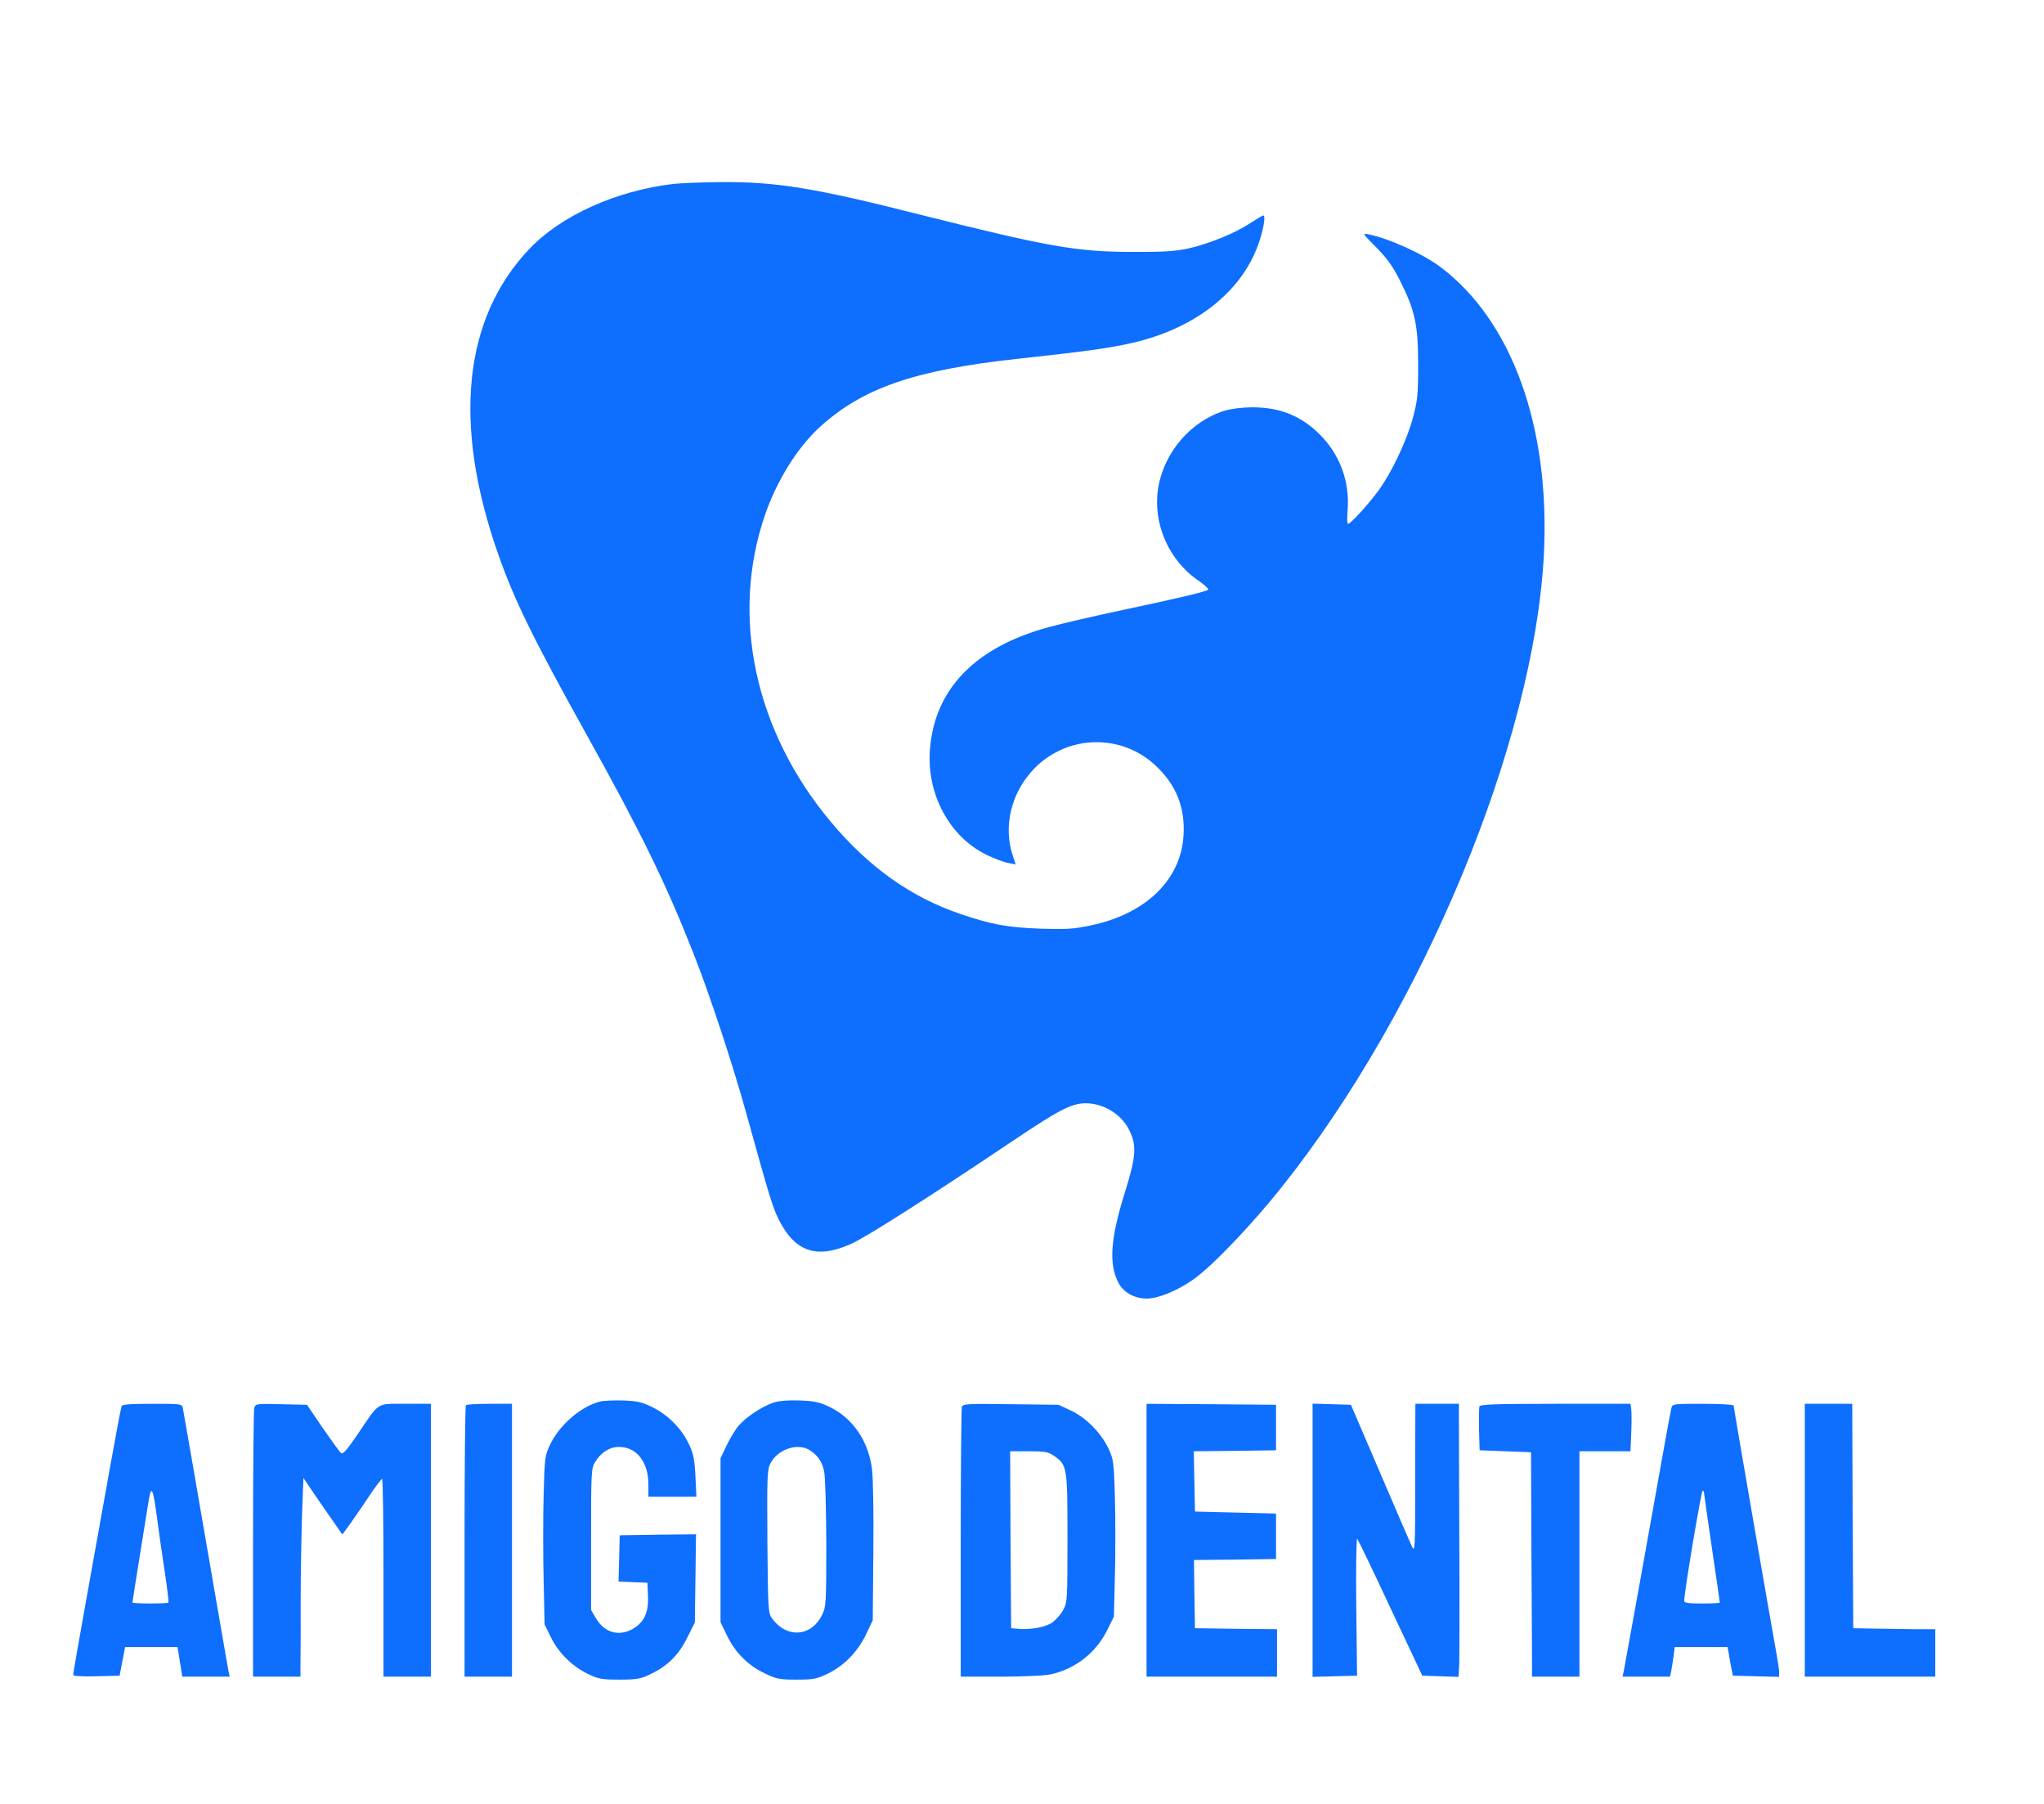
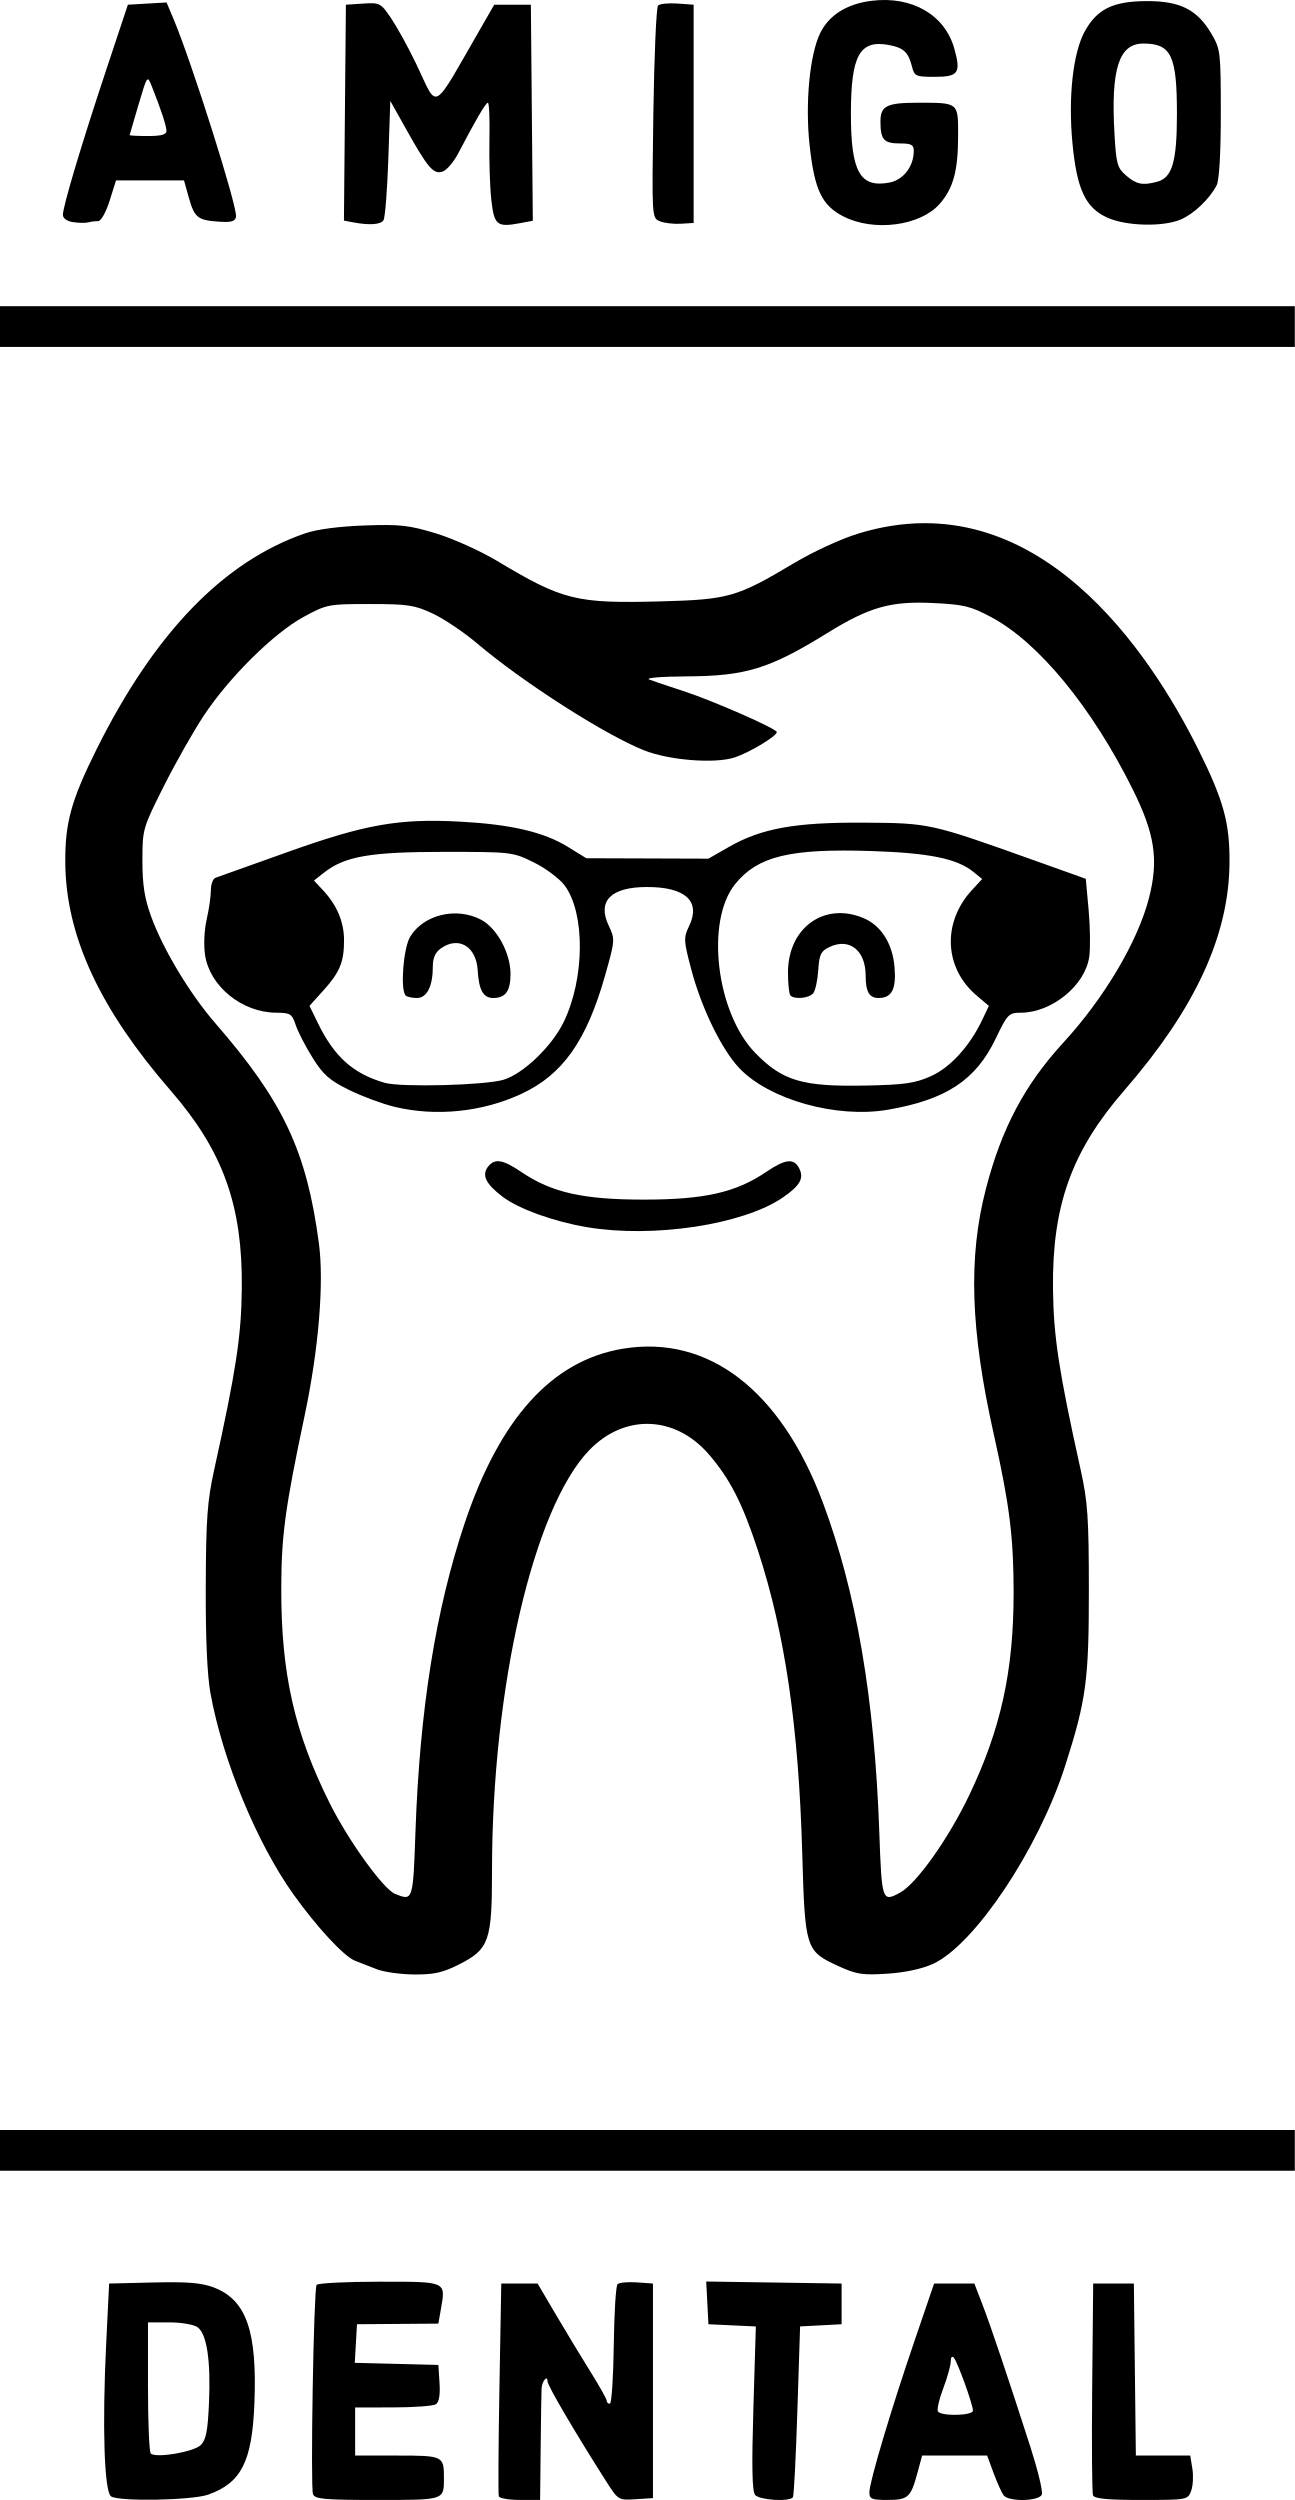
- <svg xmlns="http://www.w3.org/2000/svg" version="1.0" width="1034pt" height="912pt" viewBox="0 0 1034 912" preserveAspectRatio="xMidYMid meet">
-   <g transform="translate(0,912) scale(0.1,-0.1)" fill="#0e6efd" stroke="none">
-     <path d="M3408 8190 c-291 -34 -572 -161 -732 -331 -333 -352 -387 -886 -155 -1544 80 -228 175 -423 446 -910 275 -493 404 -759 539 -1102 85 -215 199 -561 269 -813 118 -426 135 -480 165 -539 83 -165 195 -201 372 -119 81 38 396 239 806 514 239 161 303 194 374 194 90 0 179 -54 219 -133 40 -78 37 -133 -19 -313 -75 -238 -84 -366 -34 -462 27 -53 92 -85 158 -79 68 7 172 55 247 116 100 79 283 274 420 446 717 899 1278 2253 1327 3199 33 644 -160 1181 -521 1454 -90 68 -262 146 -367 167 -31 6 -30 4 41 -67 56 -57 84 -97 120 -169 75 -149 91 -222 91 -424 0 -153 -3 -180 -27 -270 -31 -115 -108 -277 -175 -368 -51 -69 -140 -167 -153 -167 -4 0 -5 31 -2 69 12 143 -38 281 -140 383 -95 95 -202 138 -342 138 -45 0 -105 -7 -136 -16 -172 -51 -310 -209 -340 -392 -29 -177 53 -367 203 -468 31 -22 53 -42 50 -46 -10 -10 -139 -41 -432 -103 -146 -31 -314 -70 -375 -87 -373 -101 -579 -315 -601 -622 -16 -225 101 -440 288 -530 40 -19 89 -38 110 -41 l36 -7 -13 40 c-53 152 -9 329 111 449 169 169 441 173 613 8 103 -98 147 -211 138 -353 -14 -223 -193 -396 -472 -453 -85 -18 -123 -20 -250 -16 -167 6 -250 21 -405 74 -249 84 -463 235 -656 465 -385 459 -510 1038 -335 1551 59 173 164 343 277 446 217 198 478 289 999 346 351 38 464 54 580 80 317 72 553 255 640 498 26 72 39 147 26 147 -5 0 -35 -18 -67 -39 -77 -51 -208 -104 -314 -128 -67 -14 -126 -18 -280 -17 -285 0 -428 26 -1078 189 -533 135 -725 166 -1005 164 -95 -1 -202 -5 -239 -9z" />
-     <path d="M3034 2031 c-97 -25 -205 -119 -252 -219 -26 -54 -27 -66 -32 -257 -3 -110 -3 -301 0 -425 l5 -226 32 -65 c39 -80 111 -150 191 -187 50 -24 69 -27 157 -27 88 0 106 4 156 28 88 42 143 98 186 185 l38 76 3 223 3 223 -193 -2 -193 -3 -3 -117 -3 -117 73 -3 73 -3 3 -68 c4 -82 -20 -133 -78 -166 -70 -39 -143 -18 -185 54 l-25 42 0 358 c0 344 1 359 21 391 29 48 72 75 118 76 90 1 151 -75 151 -189 l0 -63 121 0 122 0 -5 103 c-4 83 -10 114 -31 159 -36 79 -106 151 -185 190 -55 27 -77 32 -151 35 -47 1 -100 -1 -117 -6z" />
-     <path d="M3913 2026 c-57 -19 -135 -70 -174 -114 -18 -20 -46 -66 -63 -102 l-31 -65 0 -415 0 -415 34 -70 c42 -85 106 -149 191 -189 58 -28 75 -31 160 -31 87 0 101 3 161 32 82 41 150 111 192 201 l32 67 3 344 c2 205 -1 377 -7 423 -19 142 -98 257 -216 313 -50 24 -75 29 -150 32 -57 2 -105 -2 -132 -11z m187 -243 c40 -28 58 -55 69 -104 6 -27 10 -187 11 -365 0 -302 -1 -320 -21 -361 -54 -111 -178 -121 -253 -19 -20 26 -21 42 -24 389 -2 338 -1 364 16 397 39 73 142 105 202 63z" />
-     <path d="M615 2008 c-3 -7 -30 -150 -60 -318 -30 -168 -84 -468 -120 -668 -36 -200 -65 -368 -65 -373 0 -6 46 -9 118 -7 l117 3 14 73 14 72 132 0 133 0 7 -42 c3 -24 9 -58 12 -75 l5 -33 120 0 120 0 -6 27 c-3 16 -26 147 -51 293 -130 755 -176 1017 -180 1038 -5 22 -8 22 -156 22 -110 0 -151 -3 -154 -12z m179 -563 c9 -66 26 -189 39 -272 13 -84 21 -155 19 -158 -7 -7 -182 -6 -182 0 0 3 16 104 35 223 19 119 40 248 46 286 14 89 23 73 43 -79z" />
-     <path d="M1286 1998 c-3 -13 -6 -323 -6 -690 l0 -668 120 0 120 0 0 58 c1 31 1 176 1 322 0 146 4 346 7 445 l7 180 54 -80 c30 -44 74 -108 99 -143 l44 -63 42 58 c23 32 66 95 96 140 30 45 58 82 63 83 4 0 7 -225 7 -500 l0 -500 120 0 120 0 0 690 0 690 -128 0 c-150 0 -130 13 -242 -153 -61 -89 -76 -105 -87 -94 -7 7 -49 65 -92 127 l-78 115 -130 3 c-128 3 -131 2 -137 -20z" />
-     <path d="M2357 2013 c-4 -3 -7 -314 -7 -690 l0 -683 120 0 120 0 0 690 0 690 -113 0 c-63 0 -117 -3 -120 -7z" />
-     <path d="M4866 2005 c-3 -9 -6 -320 -6 -691 l0 -674 200 0 c109 0 223 5 252 11 127 27 232 109 290 226 l33 67 5 207 c3 113 3 291 0 395 -5 179 -7 192 -32 247 -38 80 -115 158 -191 193 l-62 29 -241 3 c-217 3 -242 2 -248 -13z m464 -247 c69 -47 70 -55 70 -418 0 -318 -1 -326 -23 -365 -12 -22 -37 -49 -55 -62 -34 -23 -112 -37 -172 -31 l-35 3 -3 448 -2 447 93 0 c81 0 99 -3 127 -22z" />
-     <path d="M5800 1330 l0 -690 330 0 330 0 0 120 0 120 -207 2 -208 3 -3 172 -2 173 207 2 208 3 0 115 0 115 -205 5 -205 5 -3 152 -3 153 208 2 208 3 0 115 0 115 -327 3 -328 2 0 -690z" />
-     <path d="M6640 1993 c0 -15 0 -167 0 -338 0 -170 0 -469 0 -663 l0 -353 113 3 112 3 -4 350 c-2 193 0 347 5 342 4 -4 80 -161 168 -350 l161 -342 92 -3 91 -3 4 63 c1 35 2 345 0 691 l-2 627 -110 0 -110 0 0 -32 c0 -18 -1 -188 -1 -378 0 -313 -1 -342 -15 -315 -8 17 -81 185 -162 375 l-148 345 -97 3 -97 3 0 -28z" />
-     <path d="M7484 2007 c-2 -7 -3 -60 -2 -118 l3 -104 130 -5 130 -5 2 -510 c2 -280 3 -536 3 -567 l0 -58 120 0 120 0 0 570 0 570 129 0 129 0 4 93 c2 50 2 104 0 120 l-4 27 -379 0 c-305 0 -381 -3 -385 -13z" />
-     <path d="M8455 1998 c-6 -25 -47 -252 -71 -388 -26 -147 -164 -914 -170 -943 l-6 -27 120 0 120 0 6 27 c3 16 8 49 12 76 l6 47 134 0 133 0 7 -37 c3 -21 9 -54 13 -73 l7 -35 117 -3 117 -3 0 25 c0 13 -7 59 -15 102 -22 120 -215 1234 -215 1245 0 5 -66 9 -155 9 -152 0 -155 0 -160 -22z m165 -427 c0 -5 18 -131 40 -280 22 -149 40 -273 40 -276 0 -3 -40 -5 -90 -5 -65 0 -90 3 -90 13 -2 32 86 557 93 557 4 0 7 -4 7 -9z" />
-     <path d="M9130 1330 l0 -690 330 0 330 0 0 120 0 120 -97 0 c-54 1 -147 2 -208 3 l-110 2 -3 568 -2 567 -120 0 -120 0 0 -690z" />
-   </g>
+ <svg xmlns="http://www.w3.org/2000/svg" version="1.1" id="svg1" width="350" height="675.784" viewBox="0 0 350 675.784">
+   <defs id="defs1" />
+   <path style="display:inline;fill:#000000" d="m 30.042,674.819 c -1.87,-1.183 -2.439,-18.977 -1.329,-41.547 l 0.787,-16 12,-0.287 c 9.208,-0.22 12.993,0.091 16.267,1.339 8.842,3.37 11.785,11.784 10.996,31.448 -0.627,15.626 -3.541,21.375 -12.447,24.551 -4.367,1.557 -24.01,1.928 -26.275,0.496 z m 24.25,-13.901 c 1.408,-1.403 1.881,-3.874 2.207,-11.534 0.485,-11.393 -0.596,-18.478 -3.098,-20.308 -0.982,-0.718 -4.395,-1.304 -7.593,-1.304 H 40 v 17.333 c 0,9.533 0.338,17.678 0.75,18.1 1.317,1.346 11.646,-0.399 13.542,-2.288 z m 30.316,13.276 c -0.726,-1.891 0.187,-55.281 0.967,-56.542 0.299,-0.483 7.911,-0.879 16.917,-0.879 18.365,0 18.017,-0.154 16.689,7.416 l -0.687,3.916 -10.997,0.084 -10.997,0.084 -0.301,5.217 -0.301,5.217 11.301,0.283 11.301,0.283 0.311,4.903 c 0.206,3.246 -0.132,5.184 -1,5.735 -0.721,0.457 -5.924,0.838 -11.561,0.847 L 96,650.772 v 6.5 6.5 h 11.393 c 12.386,0 12.607,0.105 12.607,6 0,6.105 0.314,6 -18,6 -14.371,0 -16.873,-0.227 -17.392,-1.579 z m 50.225,0.587 C 134.65,674.235 134.725,661.072 135,645.53 l 0.5,-28.258 h 4.909 4.91 l 5.004,8.5 c 2.752,4.675 6.955,11.617 9.341,15.427 2.385,3.81 4.337,7.297 4.337,7.75 0,0.453 0.383,0.823 0.852,0.823 0.468,0 0.943,-7.088 1.055,-15.75 0.112,-8.662 0.568,-16.116 1.013,-16.564 0.445,-0.448 2.782,-0.673 5.195,-0.5 l 4.386,0.314 v 29 29 l -4.686,0.302 c -4.671,0.301 -4.697,0.285 -8.06,-5 C 155.239,657.192 148,644.841 148,643.695 c 0,-1.824 -1.481,-0.051 -1.602,1.917 -0.056,0.913 -0.169,8.072 -0.25,15.91 L 146,675.772 h -5.417 c -2.979,0 -5.567,-0.446 -5.75,-0.992 z m 69.283,-0.369 c -0.809,-0.975 -0.941,-7.624 -0.465,-23.448 l 0.664,-22.088 -6.408,-0.302 -6.408,-0.302 -0.301,-5.773 -0.301,-5.773 18.301,0.273 18.301,0.273 v 5.5 5.5 l -5.611,0.296 -5.611,0.296 -0.732,22.7 c -0.402,12.485 -0.941,23.04 -1.198,23.454 -0.81,1.311 -9.046,0.823 -10.232,-0.606 z M 235,673.737 c 0,-2.761 5.77,-22.129 12.205,-40.965 l 5.295,-15.5 h 5.44 5.44 l 2.126,5.5 c 2.248,5.817 7.059,20.106 13.058,38.784 1.993,6.206 3.371,11.944 3.062,12.75 -0.707,1.844 -8.962,2.016 -10.331,0.216 -0.523,-0.688 -1.74,-3.388 -2.705,-6 l -1.755,-4.75 h -8.787 -8.787 l -1.285,4.75 c -1.781,6.583 -2.526,7.25 -8.097,7.25 -4.239,0 -4.878,-0.267 -4.878,-2.035 z m 28,-22.113 c 0,-1.639 -4.161,-13.168 -5.162,-14.303 -0.489,-0.554 -0.838,-0.138 -0.839,1 -2.8e-4,1.073 -0.909,4.341 -2.02,7.263 -1.111,2.922 -1.759,5.735 -1.44,6.25 0.847,1.37 9.461,1.178 9.461,-0.211 z m 32.452,22.884 c -0.267,-0.695 -0.365,-13.857 -0.219,-29.25 L 295.5,617.272 h 5.5 5.5 l 0.268,23.25 0.268,23.25 h 7.351 7.351 l 0.579,3.57 c 0.319,1.964 0.164,4.664 -0.344,6 -0.911,2.395 -1.104,2.43 -13.48,2.43 -9.194,0 -12.686,-0.338 -13.041,-1.264 z M 0,581.272 v -5.5 h 175 175 v 5.5 5.5 H 175 0 Z m 102,-48.906 c -1.925,-0.725 -4.659,-1.789 -6.075,-2.365 -3.008,-1.222 -10.313,-9.112 -16.619,-17.949 -9.878,-13.842 -19.128,-36.253 -22.405,-54.28 -0.898,-4.939 -1.336,-14.841 -1.282,-29 0.069,-18.261 0.413,-23.006 2.283,-31.5 5.951,-27.022 7.324,-36.038 7.461,-49 0.237,-22.424 -5.068,-37.165 -19.255,-53.5 -19.16,-22.06 -28.293,-41.797 -28.459,-61.5 -0.091,-10.822 1.582,-16.915 8.423,-30.665 C 41.744,171.108 60.41,151.774 82.5,144.161 c 3.108,-1.071 9.161,-1.873 16,-2.119 9.625,-0.346 12.045,-0.078 19.361,2.147 4.599,1.399 12.024,4.741 16.5,7.428 17.778,10.669 21.372,11.558 44.273,10.944 18.303,-0.491 20.578,-1.14 35.808,-10.229 5.474,-3.267 12.919,-6.689 17.744,-8.157 48.174,-14.654 78.984,32.791 91.741,58.432 6.841,13.75 8.515,19.843 8.423,30.665 -0.166,19.703 -9.299,39.44 -28.459,61.5 -14.187,16.335 -19.492,31.076 -19.255,53.5 0.137,12.977 1.557,22.283 7.473,49 1.922,8.677 2.216,12.976 2.225,32.5 0.011,24.423 -0.702,29.716 -6.412,47.566 -7.199,22.507 -24.488,48.397 -35.758,53.547 -2.893,1.322 -7.57,2.322 -12.309,2.632 -6.685,0.437 -8.335,0.183 -13.165,-2.028 -8.939,-4.092 -9.09,-4.564 -9.836,-30.67 -0.973,-34.061 -4.666,-59.311 -11.926,-81.546 -4.195,-12.847 -7.599,-19.525 -13.337,-26.162 -9.102,-10.529 -22.786,-10.994 -32.321,-1.099 -15.072,15.641 -26.268,64.083 -26.273,113.671 -0.002,19.046 -0.762,21.203 -8.928,25.339 -4.332,2.194 -6.758,2.741 -12,2.706 -3.614,-0.024 -8.146,-0.637 -10.071,-1.362 z m 10.311,-37.344 c 1.149,-32.881 5.458,-59.877 13.287,-83.25 9.525,-28.437 23.652,-44.029 42.76,-47.195 23.102,-3.828 42.708,11.234 54.053,41.525 9.06,24.19 13.989,52.894 15.268,88.92 0.671,18.897 0.768,19.187 5.558,16.623 4.458,-2.386 13.102,-14.541 18.755,-26.373 8.576,-17.951 12.01,-33.622 12.004,-54.785 -0.004,-14.95 -1.112,-23.799 -5.35,-42.715 -6.334,-28.273 -6.964,-47.863 -2.136,-66.443 4.259,-16.393 10.48,-28.121 20.979,-39.55 11.031,-12.008 20.101,-27.342 23.102,-39.056 2.645,-10.326 1.598,-17.284 -4.427,-29.404 -11.006,-22.142 -25.421,-39.675 -38.231,-46.503 -5.599,-2.984 -7.407,-3.419 -15.876,-3.816 -11.335,-0.532 -17.084,1.109 -28.409,8.11 -15.667,9.684 -22.01,11.639 -38.063,11.729 -6.899,0.039 -11.227,0.402 -10.085,0.847 1.1,0.429 5.15,1.796 9,3.038 7.945,2.564 25.441,10.23 25.476,11.164 0.042,1.082 -7.335,5.524 -11.39,6.858 -5.321,1.751 -17.663,0.787 -24.459,-1.91 C 163.547,198.637 141.418,184.472 129,173.95 c -3.575,-3.029 -8.975,-6.668 -12,-8.087 -4.91,-2.303 -6.734,-2.58 -17,-2.585 -11.238,-0.006 -11.646,0.073 -17.919,3.473 -8.051,4.364 -20.147,16.329 -27.01,26.719 -2.835,4.291 -7.723,12.925 -10.863,19.187 -5.622,11.212 -5.709,11.515 -5.709,20 0,6.561 0.564,10.165 2.366,15.115 3.236,8.892 10.482,20.927 17.386,28.877 18.329,21.105 24.633,34.506 27.949,59.419 1.424,10.697 -0.053,28.59 -3.84,46.518 -5.301,25.095 -6.298,32.454 -6.33,46.76 -0.051,22.986 3.537,38.916 13.078,58.052 5.065,10.159 14.523,23.283 17.695,24.554 4.847,1.943 4.847,1.942 5.507,-16.93 z m 46.349,-163.298 c -8.98,-1.507 -18.501,-4.95 -22.839,-8.258 -4.615,-3.52 -5.713,-5.914 -3.781,-8.242 1.784,-2.149 3.951,-1.761 8.907,1.597 8.173,5.537 16.655,7.449 33.054,7.449 16.399,0 24.881,-1.912 33.054,-7.449 5.18,-3.51 7.475,-3.799 8.908,-1.122 1.469,2.745 0.39,4.735 -4.332,7.983 -10.715,7.372 -34.999,11.058 -52.97,8.042 z M 106.601,299.178 c -3.244,-0.785 -8.763,-2.837 -12.263,-4.56 -5.273,-2.596 -6.96,-4.085 -9.84,-8.69 -1.912,-3.056 -3.966,-7.042 -4.565,-8.856 -0.999,-3.026 -1.435,-3.301 -5.261,-3.321 -9.237,-0.049 -17.972,-7.126 -19.241,-15.589 -0.403,-2.686 -0.218,-6.802 0.432,-9.618 C 56.489,245.835 57,242.289 57,240.664 c 0,-1.625 0.562,-3.15 1.25,-3.387 0.688,-0.238 9.402,-3.349 19.366,-6.913 21.134,-7.561 30.227,-9.163 46.884,-8.257 13.688,0.744 22.537,2.821 28.993,6.804 l 4.993,3.08 16.507,0.059 16.507,0.059 5.5,-3.152 c 8.817,-5.053 17.962,-6.701 36.5,-6.581 17.79,0.115 17.938,0.148 46,10.173 l 14,5.001 0.765,8.361 c 0.42,4.599 0.503,10.293 0.182,12.653 -1.048,7.73 -10.04,15.133 -18.447,15.186 -3.342,0.021 -3.652,0.34 -6.873,7.049 -5.373,11.195 -13.411,16.484 -29.151,19.183 -13.838,2.373 -32.002,-2.708 -40.095,-11.215 -4.812,-5.058 -10.271,-16.269 -13.039,-26.778 -2.067,-7.847 -2.095,-8.464 -0.533,-11.74 3.162,-6.63 -1.022,-10.478 -11.393,-10.478 -9.804,0 -13.541,3.774 -10.364,10.467 1.728,3.641 1.71,3.894 -0.965,13.364 -5.008,17.729 -11.481,26.901 -22.647,32.089 -10.593,4.922 -23.139,6.196 -34.338,3.486 z m 29.568,-7.322 c 5.32,-1.644 12.966,-8.98 16.162,-15.509 5.792,-11.828 5.897,-29.654 0.219,-37.098 -1.394,-1.827 -5.125,-4.594 -8.292,-6.149 -5.69,-2.794 -5.978,-2.828 -24.258,-2.828 -19.915,0 -26.794,1.19 -32.409,5.607 l -2.725,2.143 2.453,2.625 c 3.768,4.032 5.681,8.581 5.681,13.51 0,5.895 -1.141,8.658 -5.626,13.622 l -3.715,4.112 2.209,4.548 c 4.484,9.23 9.577,13.796 18.131,16.259 4.408,1.269 27.275,0.67 32.169,-0.842 z m -26.503,-22.751 c -1.514,-1.514 -0.645,-12.856 1.219,-15.913 3.637,-5.965 12.464,-8.085 19.13,-4.596 4.304,2.253 7.984,9.024 7.984,14.688 0,4.61 -1.35,6.488 -4.665,6.488 -2.707,0 -3.889,-2.106 -4.209,-7.5 -0.382,-6.432 -5.134,-9.284 -9.903,-5.943 -1.551,1.086 -2.223,2.578 -2.223,4.935 0,5.346 -1.602,8.508 -4.309,8.508 -1.297,0 -2.658,-0.3 -3.025,-0.667 z m 141.917,21.825 c 5.302,-2.358 10.547,-8.117 13.976,-15.343 l 1.748,-3.685 -3.198,-2.691 c -8.959,-7.539 -9.495,-19.916 -1.246,-28.768 l 2.636,-2.828 -2.349,-1.912 c -4.437,-3.612 -11.948,-5.148 -27.651,-5.657 -21.993,-0.712 -30.677,1.393 -36.764,8.913 -8.106,10.015 -5.131,34.862 5.475,45.722 7.338,7.514 12.732,9.1 29.789,8.76 10.464,-0.209 13.328,-0.618 17.584,-2.511 z m -37.917,-21.825 c -0.367,-0.367 -0.665,-3.179 -0.663,-6.25 0.008,-12.062 9.795,-19.119 20.38,-14.696 4.789,2.001 7.892,6.891 8.421,13.27 0.495,5.974 -0.731,8.343 -4.32,8.343 -2.507,0 -3.485,-1.693 -3.485,-6.035 0,-6.845 -4.396,-10.317 -9.799,-7.739 -2.319,1.107 -2.746,1.993 -3.015,6.256 -0.173,2.732 -0.79,5.541 -1.372,6.242 -1.119,1.348 -5.021,1.735 -6.147,0.609 z M 0,88.272 v -5.5 h 175 175 v 5.5 5.5 H 175 0 Z M 19.75,60.05 C 18.091,59.802 17,59.015 17,58.067 c 0,-2.258 5.021,-19.048 11.751,-39.295 l 5.817,-17.5 5.229,-0.303 5.229,-0.303 1.816,4.303 c 4.991,11.825 17.429,51.156 16.955,53.616 -0.25,1.296 -1.27,1.578 -4.807,1.325 -5.607,-0.4 -6.437,-1.092 -7.996,-6.658 l -1.255,-4.481 h -9.187 -9.187 l -1.734,5.5 c -0.99,3.139 -2.321,5.5 -3.101,5.5 -0.752,0 -1.966,0.155 -2.699,0.345 -0.732,0.19 -2.569,0.16 -4.082,-0.066 z M 45,35.397 c 0,-1.322 -1.472,-5.796 -3.99,-12.126 -1.182,-2.972 -1.216,-2.925 -3.563,5 -1.303,4.4 -2.387,8.113 -2.408,8.25 -0.021,0.138 2.211,0.25 4.961,0.25 3.574,0 5,-0.392 5,-1.374 z m 50.235,24.667 -2.265,-0.435 0.265,-29.178 L 93.5,1.272 98.167,0.97 c 4.503,-0.291 4.769,-0.15 7.579,4 1.602,2.366 4.644,7.901 6.759,12.301 6.051,12.584 3.93,13.787 17.636,-10 l 3.457,-6 h 4.951 4.951 l 0.265,29.202 0.265,29.202 -3.415,0.641 c -6.309,1.184 -7.043,0.582 -7.814,-6.4 -0.385,-3.482 -0.61,-10.789 -0.5,-16.238 0.11,-5.449 -0.077,-9.908 -0.415,-9.907 -0.585,9.5e-4 -3.148,4.374 -8.056,13.746 -1.223,2.335 -3.119,4.529 -4.214,4.877 -2.452,0.778 -3.939,-0.951 -9.773,-11.37 l -4.342,-7.753 -0.523,15.5 c -0.287,8.525 -0.876,16.062 -1.309,16.75 -0.768,1.22 -3.87,1.419 -8.433,0.542 z m 83.111,-0.264 c -2.147,-0.89 -2.152,-0.975 -1.736,-29.175 0.23,-15.555 0.8,-28.665 1.268,-29.132 0.467,-0.467 2.824,-0.709 5.236,-0.536 L 187.5,1.272 v 29.5 29.5 l -3.5,0.211 c -1.925,0.116 -4.469,-0.191 -5.654,-0.682 z m 49.674,-1.278 c -5.875,-3.002 -7.86,-7.181 -9.18,-19.331 -1.226,-11.281 0.033,-24.465 2.891,-30.289 2.368,-4.824 7.2,-7.853 13.856,-8.685 10.916,-1.364 19.814,3.772 22.373,12.912 1.851,6.611 1.133,7.642 -5.32,7.642 -5.079,0 -5.467,-0.174 -6.112,-2.744 -0.982,-3.913 -2.255,-5.114 -6.205,-5.855 -7.956,-1.493 -10.312,2.756 -10.312,18.599 0,15.693 2.453,20.073 10.407,18.581 3.755,-0.704 6.582,-4.369 6.582,-8.532 0,-1.715 -0.635,-2.05 -3.893,-2.05 -4.182,0 -5.107,-1.065 -5.107,-5.882 0,-4.275 1.667,-5.118 10.118,-5.118 11.053,0 10.883,-0.139 10.876,8.857 -0.007,9.527 -1.29,14.271 -5.001,18.498 -5.219,5.944 -17.773,7.585 -25.974,3.395 z m 71.289,0.303 c -5.92,-2.688 -8.239,-7.672 -9.422,-20.25 -1.165,-12.377 0.169,-24.37 3.349,-30.112 3.347,-6.045 7.634,-8.136 16.742,-8.166 9.066,-0.03 13.667,2.306 17.531,8.9 C 329.903,13.282 330,14.119 330,30.675 c 0,10.772 -0.421,18.046 -1.122,19.412 -1.888,3.674 -6.201,7.774 -9.75,9.266 -4.838,2.034 -14.756,1.77 -19.819,-0.529 z m 13.481,-9.694 c 4.078,-1.093 5.34,-5.38 5.352,-18.186 0.015,-15.923 -1.523,-19.173 -9.077,-19.173 -6.615,0 -8.809,6.833 -7.811,24.333 0.472,8.277 0.752,9.277 3.187,11.371 2.76,2.374 4.43,2.705 8.348,1.656 z" id="path3" />
</svg>
